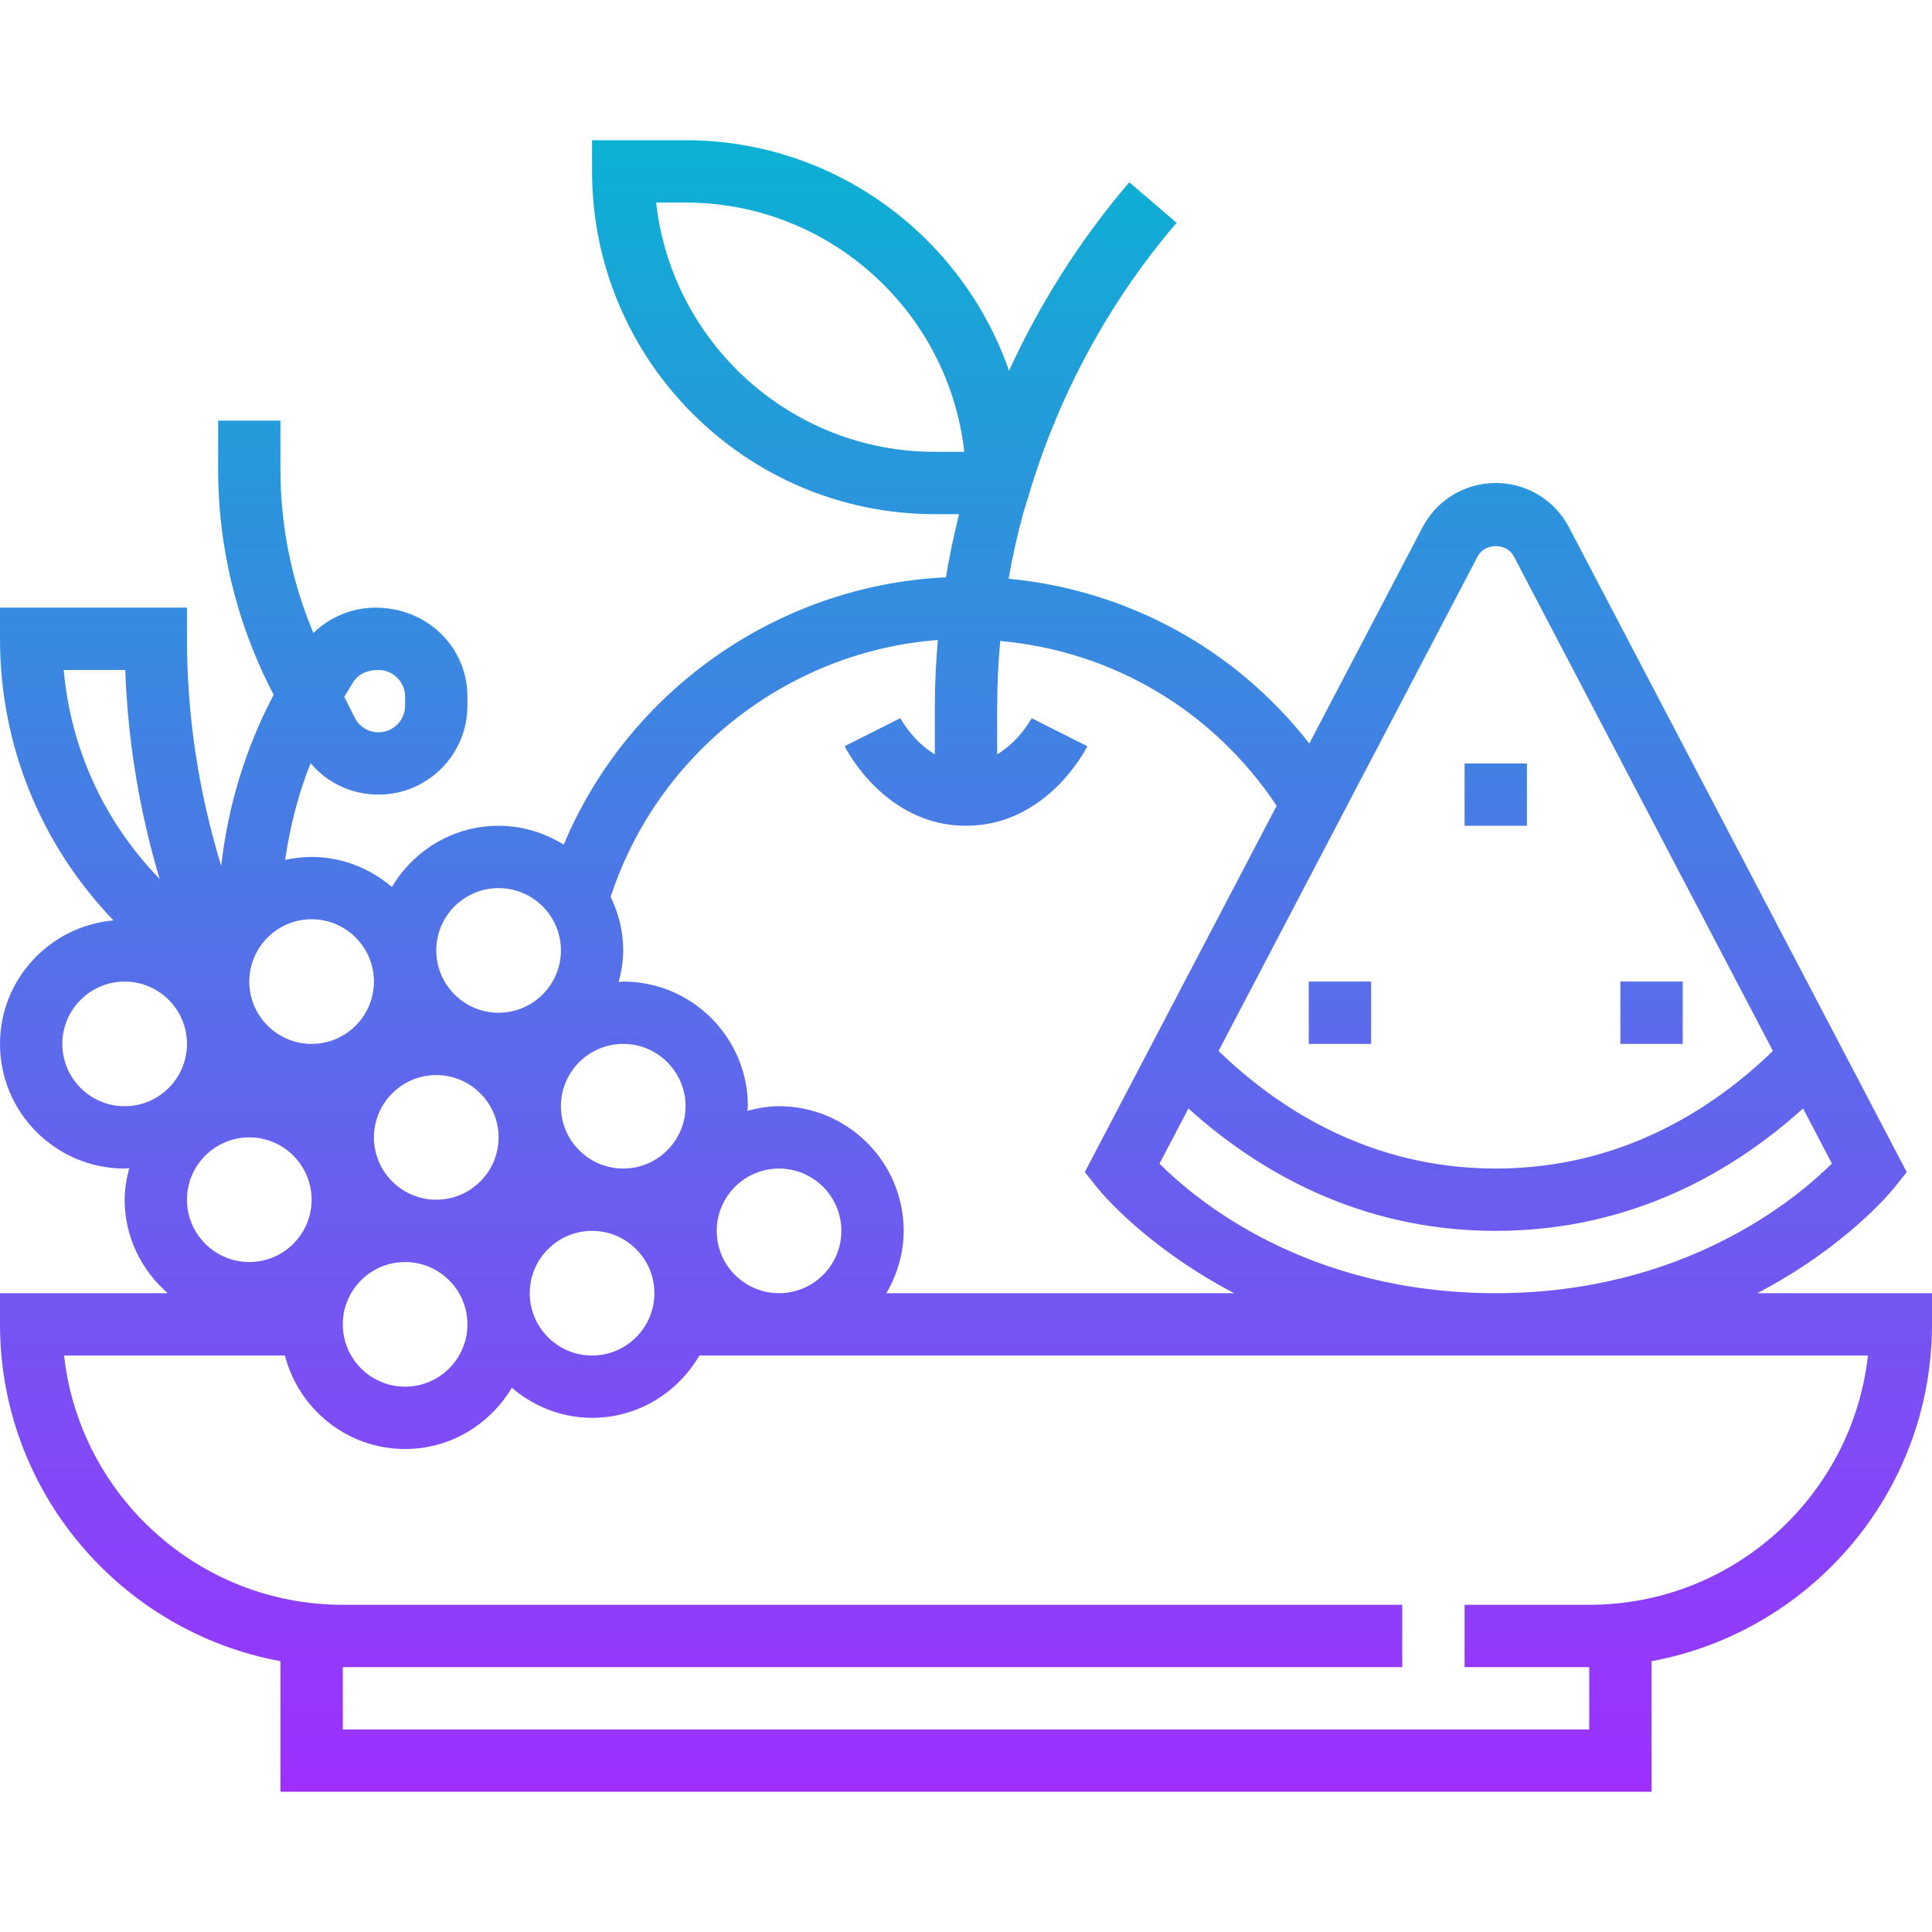
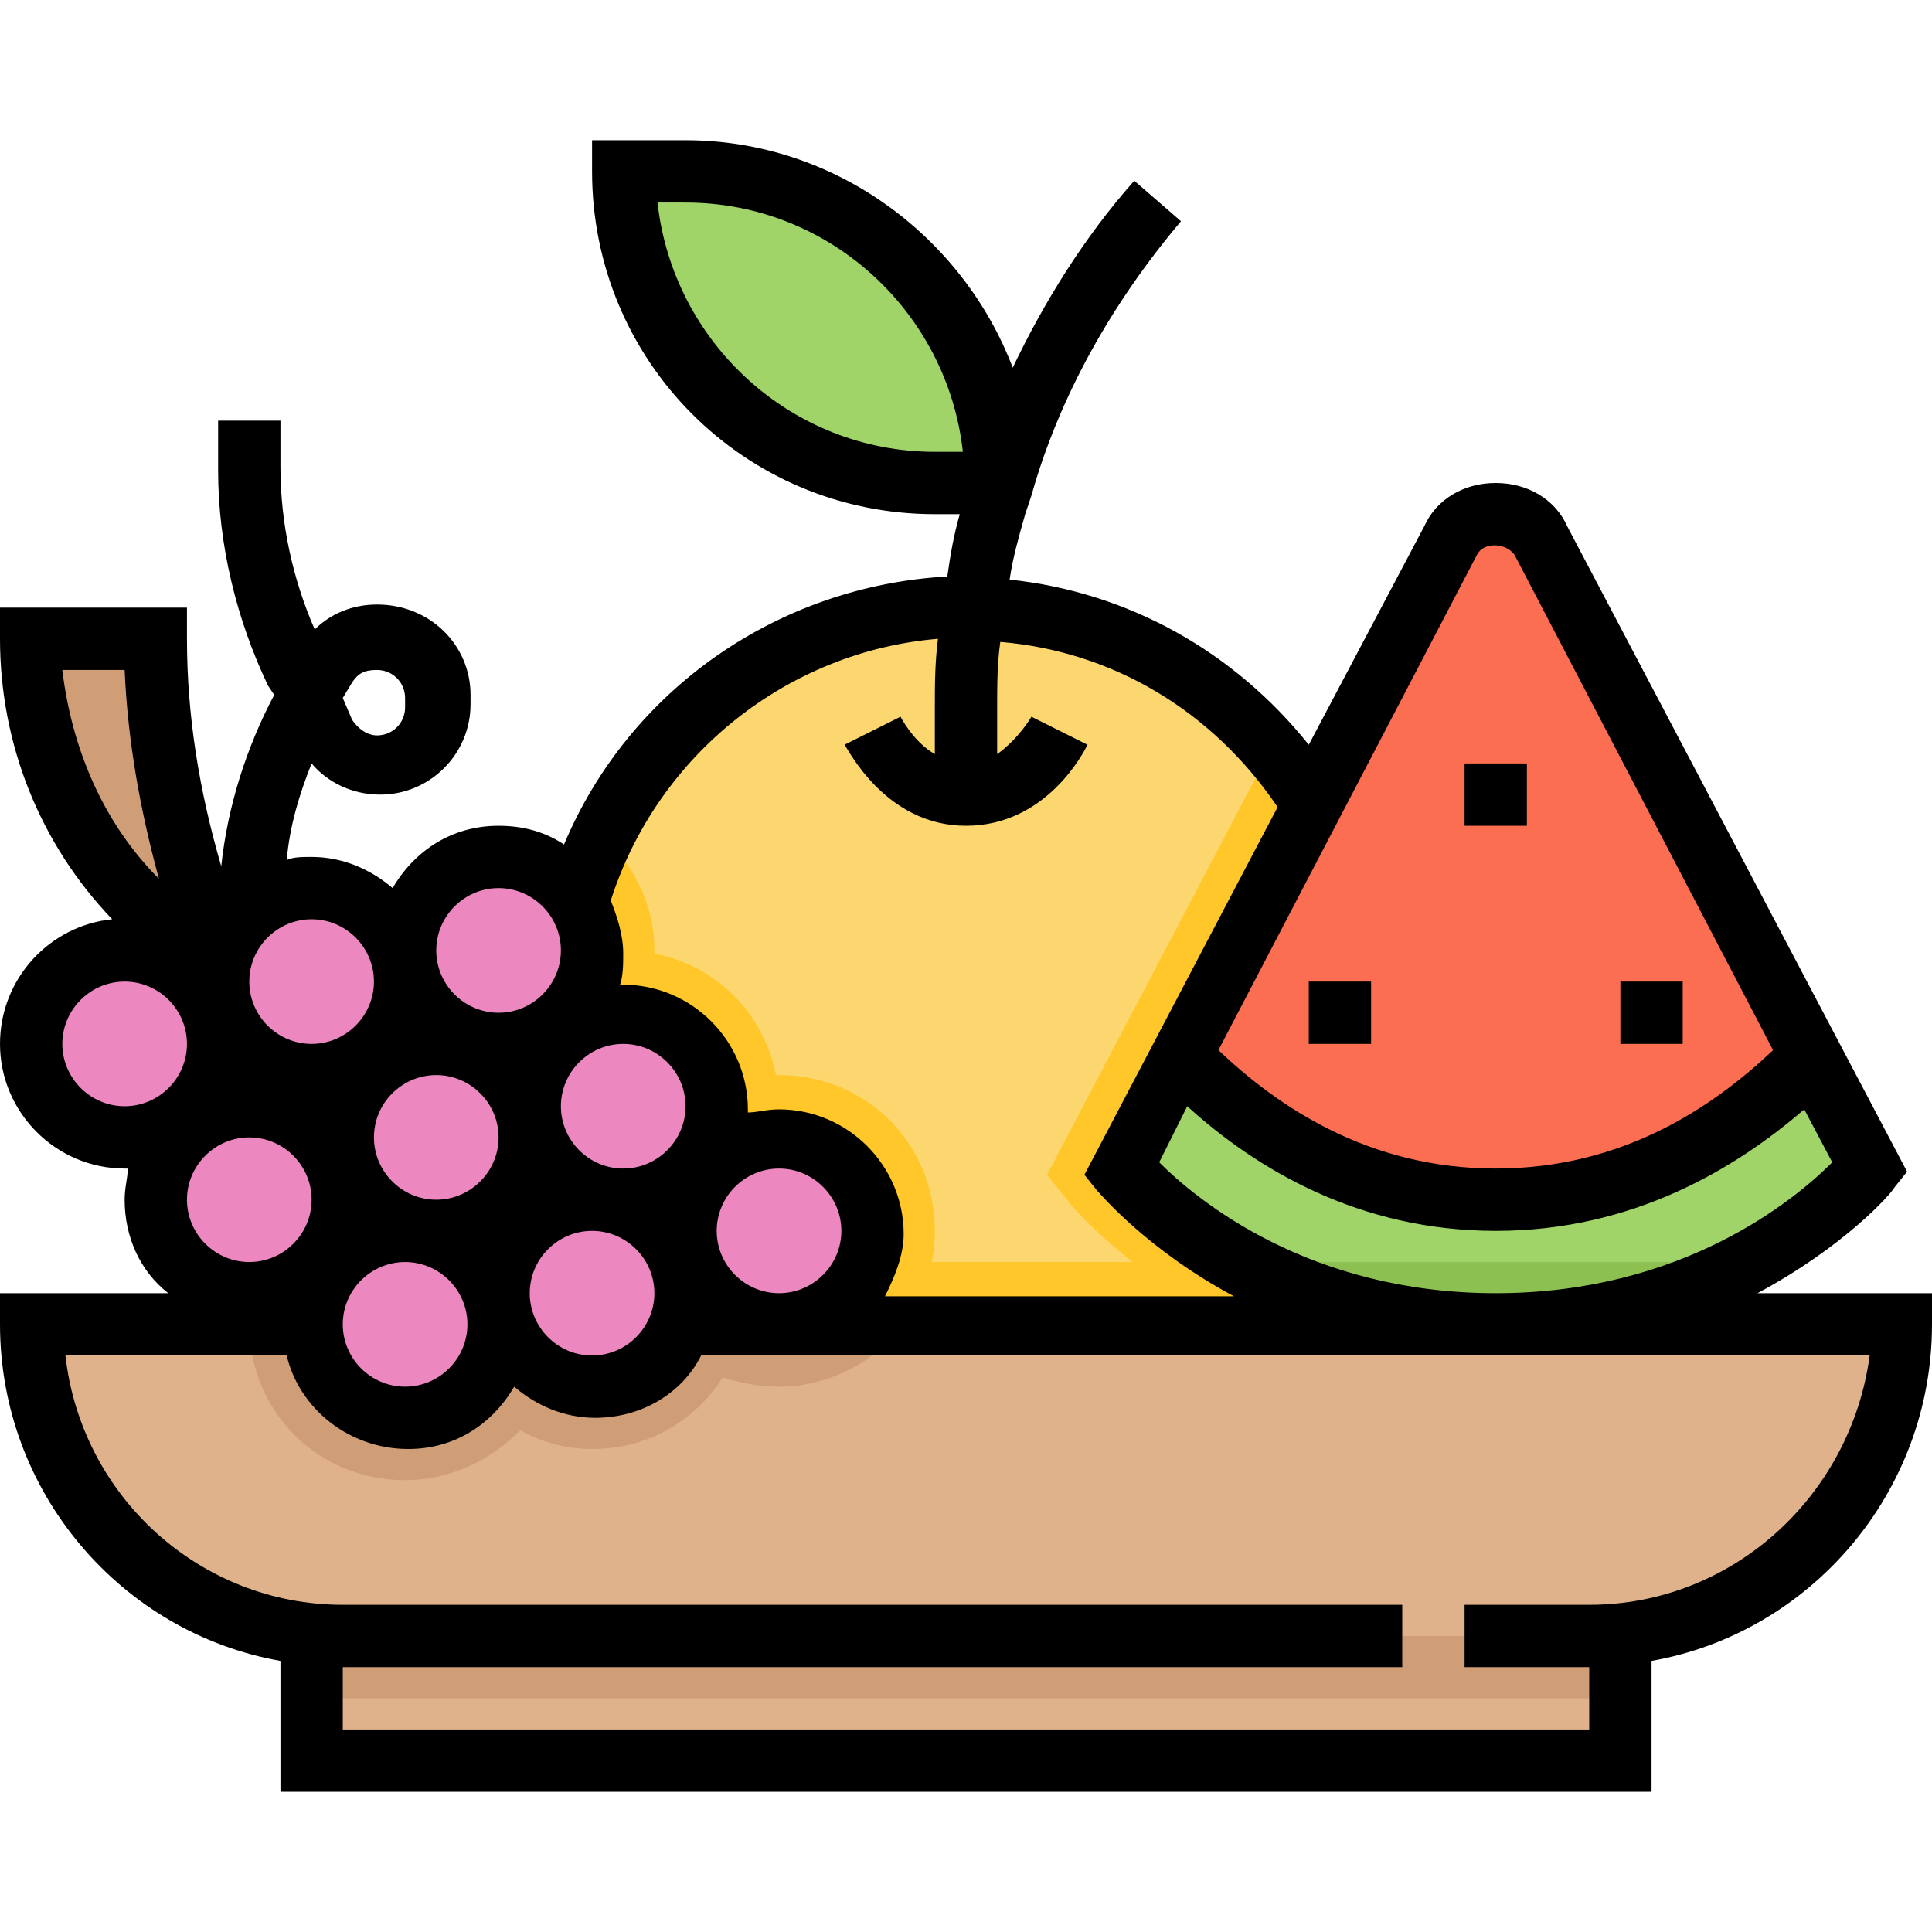
<svg xmlns="http://www.w3.org/2000/svg" height="496pt" viewBox="0 -36 496 496" width="496pt">
-   <linearGradient id="a" gradientUnits="userSpaceOnUse" x1="248" x2="248" y1="424" y2="0">
-     <stop offset="0" stop-color="#9f2fff" />
-     <stop offset="1" stop-color="#0bb1d3" />
-   </linearGradient>
-   <path d="m336 232v-16h16v16zm160 64v8c0 43.055-31.105 78.922-72 86.473v33.527h-352v-33.527c-40.895-7.551-72-43.418-72-86.473v-8h43.055c-6.719-5.871-11.055-14.391-11.055-24 0-2.824.48-5.512 1.176-8.121-.398.016-.777.121-1.176.121-17.648 0-32-14.352-32-32 0-16.664 12.848-30.23 29.129-31.711-18.762-19.555-29.129-45.105-29.129-72.289v-8h48v8c0 19.895 3.008 39.434 8.793 58.305 1.711-15.336 6.246-30.242 13.453-43.922l-1.207-2.414c-8.535-17.074-13.039-36.168-13.039-55.242v-12.727h16v12.727c0 14.289 2.902 28.594 8.457 41.777 4.215-4.098 9.941-6.504 15.941-6.504 13.363 0 23.602 10.238 23.602 22.832v2.328c0 12.602-10.238 22.84-22.832 22.84-6.84 0-13.152-2.992-17.426-8.062-3.199 7.965-5.309 16.32-6.535 24.824 2.191-.48 4.457-.762 6.793-.762 7.887 0 15.016 2.977 20.602 7.719 5.59-9.367 15.719-15.719 27.398-15.719 6.145 0 11.84 1.824 16.719 4.84 16.57-39.496 54.938-66.609 98.129-68.625.895-5.461 2.047-10.855 3.375-16.215h-6.223c-48.52 0-88-39.48-88-88v-8h24c38.414 0 71.078 24.785 83.047 59.168 7.977-17.352 18.281-33.672 30.883-48.375l12.141 10.406c-17.664 20.609-30.477 44.641-38.07 70.297l-1.383 4.504c-1.473 5.465-2.695 10.992-3.68 16.574 30.656 2.938 58.301 18.09 77.199 42.305l29.07-55.504c3.664-7.016 10.871-11.375 18.793-11.375s15.129 4.359 18.801 11.375l86.711 165.535-3.254 4.09c-.816 1.008-12.504 15.191-35.105 27zm-407.609-153.105 2.664 5.32c1.16 2.336 3.504 3.785 6.113 3.785 3.762 0 6.832-3.07 6.832-6.832v-2.328c0-3.77-3.07-6.84-6.832-6.84-3.152 0-5.398 1.273-6.625 3.32zm374.504 105.68c-17.238 15.594-43.48 31.426-78.895 31.426s-61.656-15.832-78.895-31.426l-7.426 14.168c9.418 9.441 37.93 33.258 86.32 33.258 48.039 0 76.84-23.902 86.297-33.289zm-150.055-14.766c14.895 14.422 38.527 30.191 71.16 30.191s56.266-15.77 71.16-30.191l-66.535-127.008c-1.816-3.457-7.441-3.457-9.25 0zm-65.289-153.809c-3.992-35.953-34.551-64-71.551-64h-7.551c3.992 35.953 34.551 64 71.551 64zm-90.773 114.246c2.008 4.188 3.223 8.809 3.223 13.754 0 2.824-.48 5.512-1.176 8.121.398-.016.777-.121 1.176-.121 17.648 0 32 14.352 32 32 0 .398-.105.777-.121 1.176 2.609-.695 5.297-1.176 8.121-1.176 17.648 0 32 14.352 32 32 0 5.855-1.695 11.273-4.449 16h89.305c-22.598-11.809-34.289-25.992-35.102-27l-3.258-4.09 49.258-94.039c-16.242-24.398-42.02-39.711-70.969-42.312-.52 5.707-.785 11.441-.785 17.203v11.902c5.672-3.367 8.824-9.199 8.863-9.281l14.289 7.203c-.41.828-10.449 20.414-31.152 20.414s-30.742-19.586-31.16-20.426l14.289-7.199c.047.082 3.191 5.922 8.863 9.281v-11.895c0-5.852.289-11.664.777-17.457-38.449 2.926-71.969 29.094-83.992 65.941zm43.223 69.754c-8.824 0-16 7.176-16 16s7.176 16 16 16 16-7.176 16-16-7.176-16-16-16zm-56-16c0 8.824 7.176 16 16 16s16-7.176 16-16-7.176-16-16-16-16 7.176-16 16zm8 32c-8.824 0-16 7.176-16 16s7.176 16 16 16 16-7.176 16-16-7.176-16-16-16zm-40-72c0 8.824 7.176 16 16 16s16-7.176 16-16-7.176-16-16-16-16 7.176-16 16zm-16 48c0 8.824 7.176 16 16 16s16-7.176 16-16-7.176-16-16-16-16 7.176-16 16zm8 32c-8.824 0-16 7.176-16 16s7.176 16 16 16 16-7.176 16-16-7.176-16-16-16zm-40-72c0 8.824 7.176 16 16 16s16-7.176 16-16-7.176-16-16-16-16 7.176-16 16zm-16 56c0 8.824 7.176 16 16 16s16-7.176 16-16-7.176-16-16-16-16 7.176-16 16zm-7.008-82.336c-5.207-17.434-8.176-35.391-8.84-53.664h-15.801c1.801 20.191 10.383 38.977 24.641 53.664zm7.008 42.336c0-8.824-7.176-16-16-16s-16 7.176-16 16 7.176 16 16 16 16-7.176 16-16zm431.551 80h-300c-5.551 9.52-15.758 16-27.551 16-7.887 0-15.016-2.977-20.602-7.719-5.59 9.367-15.719 15.719-27.398 15.719-14.871 0-27.289-10.23-30.863-24h-56.688c3.992 35.953 34.551 64 71.551 64h272v16h-272v16h320v-16h-32v-16h32c37 0 67.559-28.047 71.551-64zm-87.551-152h-16v16h16zm40 56h-16v16h16zm0 0" fill="url(#a)" />
+   <path d="m352 224c0 57.438-46.562 104-104 104s-104-46.562-104-104 46.562-104 104-104 104 46.562 104 104zm0 0" fill="#fcd770" />
+   <path d="m352 224c0 57.438-46.562 104-104 104s-104-46.562-104-104 46.562-104 104-104 104 46.562 104 104zm0 0" fill="#fcd770" />
+   <path d="m200 240h-.801c-3.199-16-15.199-28-31.199-31.199v-.801c0-12-5.602-22.398-13.602-29.602-6.398 13.602-10.398 29.602-10.398 45.602 0 42.398 25.602 79.199 62.398 95.199 19.203-3.199 33.602-19.199 33.602-39.199 0-22.398-17.602-40-40-40zm0 0" fill="#ffc729" />
+   <path d="m166.398 288c4.801 5.602 9.602 11.199 15.203 16h132.797c5.602-4.801 11.203-10.398 15.203-16zm0 0" fill="#ffc729" />
+   <path d="m80 376h336v40h-336zm0 0" fill="#dfb28b" />
+   <path d="m80 376h336v24h-336zm0 0" fill="#cf9e76" />
+   <path d="m176 304h312c0 44-36 80-80 80h-320c-44 0-80-36-80-80zm0 0" fill="#dfb28b" />
+   <path d="m104 344c11.199 0 21.602-4.801 29.602-12.801 5.598 3.199 12 4.801 18.398 4.801 14.398 0 26.398-7.199 33.602-18.398 4.797 1.598 9.598 2.398 14.398 2.398 12.801 0 24.801-6.398 32-16h-168c0 22.398 17.602 40 40 40zm0 0" fill="#cf9e76" />
+   <g fill="#ec87c0">
+     <path d="m224 280c0 13.254-10.746 24-24 24s-24-10.746-24-24 10.746-24 24-24 24 10.746 24 24zm0 0" />
+     <path d="m176 296c0 13.254-10.746 24-24 24s-24-10.746-24-24 10.746-24 24-24 24 10.746 24 24zm0 0" />
+     <path d="m184 248c0 13.254-10.746 24-24 24s-24-10.746-24-24 10.746-24 24-24 24 10.746 24 24zm0 0" />
+     <path d="m128 304c0 13.254-10.746 24-24 24s-24-10.746-24-24 10.746-24 24-24 24 10.746 24 24zm0 0" />
+     <path d="m136 256c0 13.254-10.746 24-24 24s-24-10.746-24-24 10.746-24 24-24 24 10.746 24 24zm0 0" />
+     <path d="m152 208c0 13.254-10.746 24-24 24s-24-10.746-24-24 10.746-24 24-24 24 10.746 24 24zm0 0" />
+     <path d="m88 272c0 13.254-10.746 24-24 24s-24-10.746-24-24 10.746-24 24-24 24 10.746 24 24zm0 0" />
+     <path d="m104 216c0 13.254-10.746 24-24 24s-24-10.746-24-24 10.746-24 24-24 24 10.746 24 24zm0 0" />
+     <path d="m56 232c0 13.254-10.746 24-24 24s-24-10.746-24-24 10.746-24 24-24 24 10.746 24 24zm0 0" />
+   </g>
+   <path d="m56 216-20-20c-17.602-17.602-28-42.398-28-68h32c0 26.398 4.801 52.801 15.199 76.801l.801 3.199zm0 0" fill="#cf9e76" />
+   <path d="m352 224c0-26.398-9.602-49.602-25.602-68l-57.598 109.602 6.398 8c.801.797 14.402 16.797 39.199 29.598 23.203-18.398 37.602-47.199 37.602-79.199zm0 0" fill="#ffc729" />
+   <path d="m480 264s-32 40-96 40-96-40-96-40l84-160.801c2.398-4 6.398-7.199 12-7.199 4.801 0 9.602 2.398 12 7.199zm0 0" fill="#a0d468" />
+   <path d="m396 103.199c-2.398-4.801-7.199-7.199-12-7.199s-9.602 2.398-12 7.199l-68.801 132 .801 1.602c15.199 16 42.398 36 80 36s64.801-20 80-36l.801-.801zm0 0" fill="#fc6e51" />
+   <path d="m256 88h-16c-44 0-80-36-80-80h16c44 0 80 36 80 80zm0 0" fill="#a0d468" />
+   <path d="m319.199 288c16 8.801 37.602 16 64.801 16s49.602-7.199 64.801-16zm0 0" fill="#8cc152" />
+   <path d="m451.199 296c22.402-12 34.402-25.602 35.199-27.199l3.203-4-87.203-165.602c-3.199-7.199-10.398-11.199-18.398-11.199s-15.199 4-18.398 11.199l-29.602 56c-19.199-24-46.398-39.199-76.801-42.398.801-5.602 2.402-11.199 4-16.801l1.602-4.801c7.199-25.598 20.801-49.598 38.398-70.398l-12-10.402c-12.801 14.402-23.199 31.203-31.199 48-12.801-33.598-45.602-58.398-84-58.398h-24v8c0 48.801 39.199 88 88 88h6.398c-1.598 5.602-2.398 10.398-3.199 16-43.199 2.398-81.598 28.801-98.398 68.801-4.801-3.199-10.402-4.801-16.801-4.801-12 0-21.602 6.398-27.199 16-5.602-4.801-12.801-8-20.801-8-2.398 0-4.801 0-6.398.801.797-8.801 3.199-16.801 6.398-24.801 4 4.801 10.398 8 17.602 8 12.797 0 23.199-10.398 23.199-23.199v-2.402c0-12.797-10.402-23.199-24-23.199-6.402 0-12 2.402-16 6.402-5.602-12.801-8.801-27.203-8.801-41.602v-12h-16v12.801c0 19.199 4.801 38.398 12.801 55.199l1.598 2.398c-7.199 13.602-12 28.801-13.598 44-5.602-19.199-8.801-38.398-8.801-58.398v-8h-48v8c0 27.199 10.398 52.801 28.801 72-16 1.602-28.801 15.199-28.801 32 0 17.602 14.398 32 32 32h.801c0 2.398-.801 4.801-.801 8 0 9.602 4 18.398 11.199 24h-43.199v8c0 43.199 31.199 79.199 72 86.398v33.602h352v-33.602c40.801-7.199 72-43.199 72-86.398v-8zm-360.801-156.801c1.602-2.398 3.203-3.199 6.402-3.199 4 0 7.199 3.199 7.199 7.199v2.402c0 4-3.199 7.199-7.199 7.199-2.402 0-4.801-1.602-6.402-4l-2.398-5.602zm380 123.199c-9.598 9.602-38.398 33.602-86.398 33.602s-76.801-24-86.398-33.602l7.199-14.398c17.598 16 44 32 79.199 32s61.602-16 79.199-31.199zm-91.199-156c1.602-3.199 7.199-3.199 9.602 0l66.398 127.203c-15.199 14.398-38.398 30.398-71.199 30.398s-56-16-71.199-30.398zm-139.199-26.398c-36.801 0-67.199-28-71.199-64h7.199c36.801 0 67.199 28 71.199 64zm.801 48c-.801 6.398-.801 12-.801 17.602v12c-5.602-3.203-8.801-9.602-8.801-9.602l-14.398 7.199c.801.801 10.398 20.801 31.199 20.801s30.398-19.199 31.199-20.801l-14.398-7.199s-3.199 5.602-8.801 9.602v-12c0-5.602 0-11.203.801-16.801 28.801 2.398 54.398 17.598 71.199 42.398l-49.602 94.402 3.203 4c.797.797 12.797 15.199 35.199 27.199h-89.602c2.402-4.801 4.801-10.402 4.801-16 0-17.602-14.398-32-32-32-3.199 0-5.602.801-8 .801v-.801c0-17.602-14.398-32-32-32h-.801c.801-2.402.801-5.602.801-8 0-4.801-1.602-9.602-3.199-13.602 12-37.598 45.598-64 84-67.199zm-24.801 152c0 8.801-7.199 16-16 16s-16-7.199-16-16 7.199-16 16-16 16 7.199 16 16zm-56-48c8.801 0 16 7.199 16 16s-7.199 16-16 16-16-7.199-16-16 7.199-16 16-16zm8 64c0 8.801-7.199 16-16 16s-16-7.199-16-16 7.199-16 16-16 16 7.199 16 16zm-40-104c8.801 0 16 7.199 16 16s-7.199 16-16 16-16-7.199-16-16 7.199-16 16-16zm-16 48c8.801 0 16 7.199 16 16s-7.199 16-16 16-16-7.199-16-16 7.199-16 16-16zm8 64c0 8.801-7.199 16-16 16s-16-7.199-16-16 7.199-16 16-16 16 7.199 16 16zm-40-104c8.801 0 16 7.199 16 16s-7.199 16-16 16-16-7.199-16-16 7.199-16 16-16zm-16 56c8.801 0 16 7.199 16 16s-7.199 16-16 16-16-7.199-16-16 7.199-16 16-16zm-48-120h16c.801 18.398 4 36 8.801 53.602-14.402-14.402-22.402-33.602-24.801-53.602zm16 112c-8.801 0-16-7.199-16-16s7.199-16 16-16 16 7.199 16 16-7.199 16-16 16zm376 128h-32v16h32v16h-320v-16h272v-16h-272c-36.801 0-67.199-28-71.199-64h56.801c3.199 13.602 16 24 31.199 24 12 0 21.598-6.398 27.199-16 5.602 4.801 12.801 8 20.801 8 12 0 22.398-6.398 27.199-16h300c-4.801 36-35.199 64-72 64zm0 0" />
+   <path d="m376 160h16v16h-16zm0 0" />
+   <path d="m416 216h16v16h-16zm0 0" />
+   <path d="m336 216h16v16h-16zm0 0" />
</svg>
